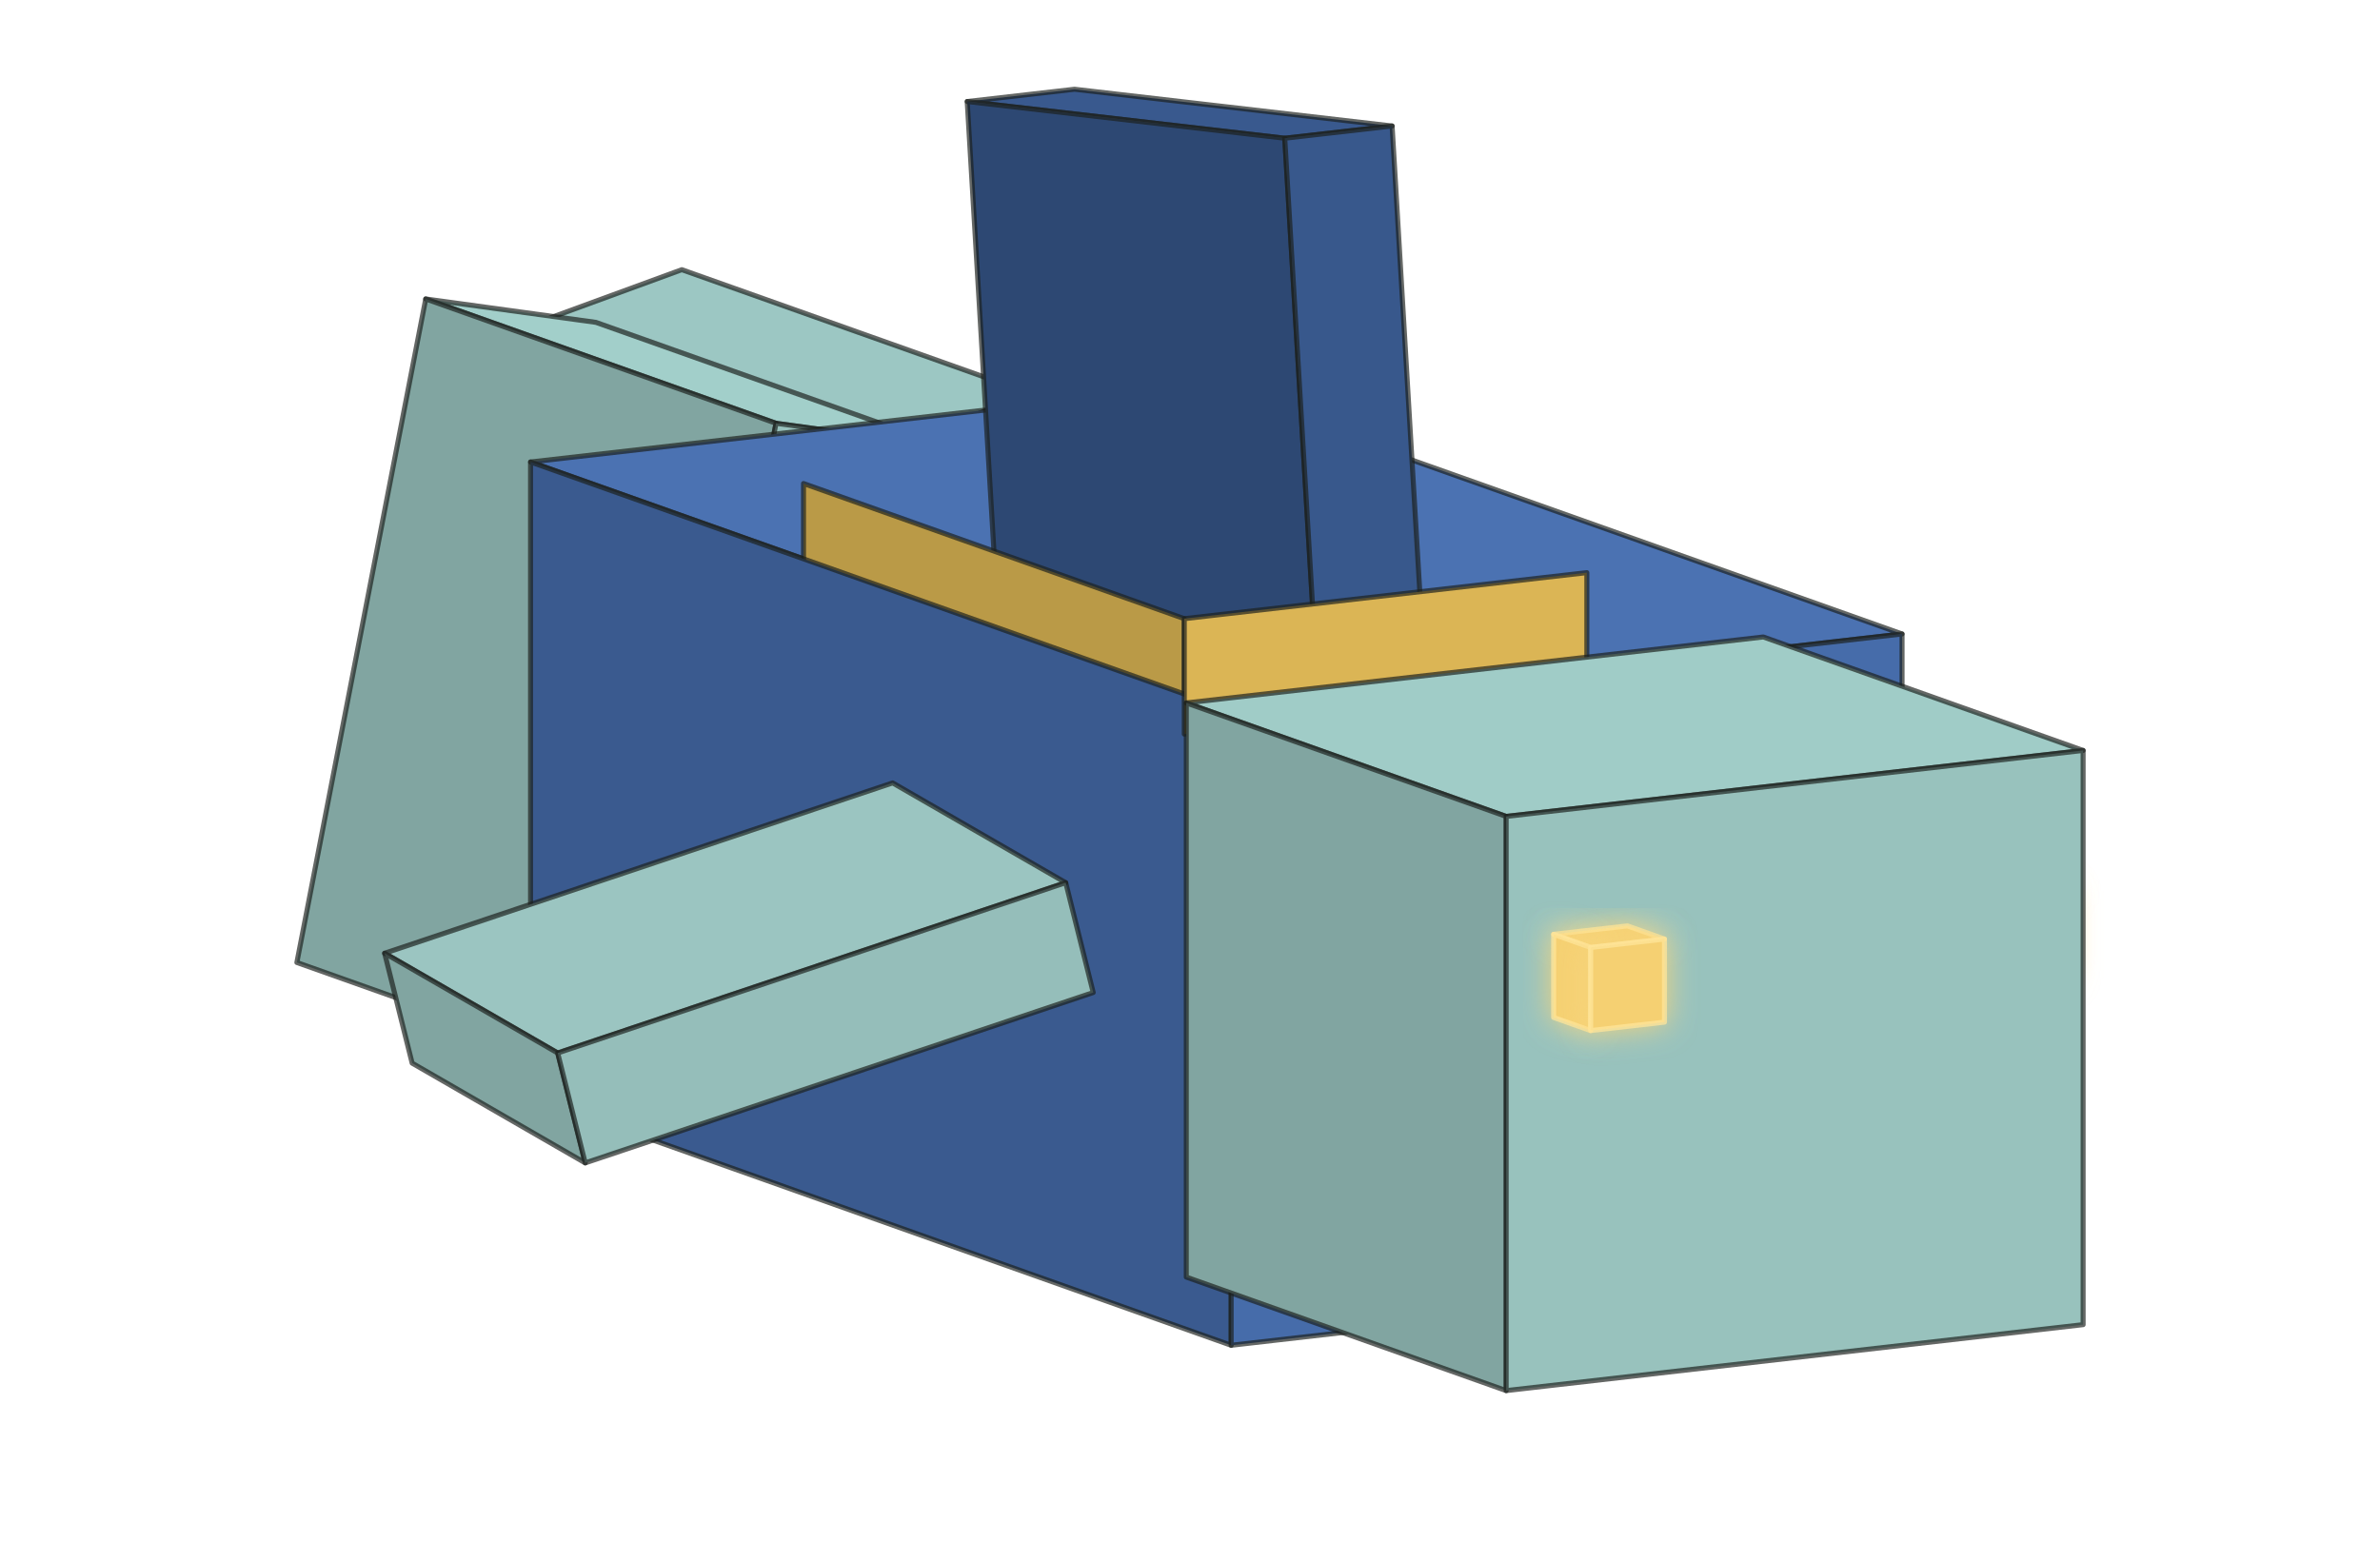
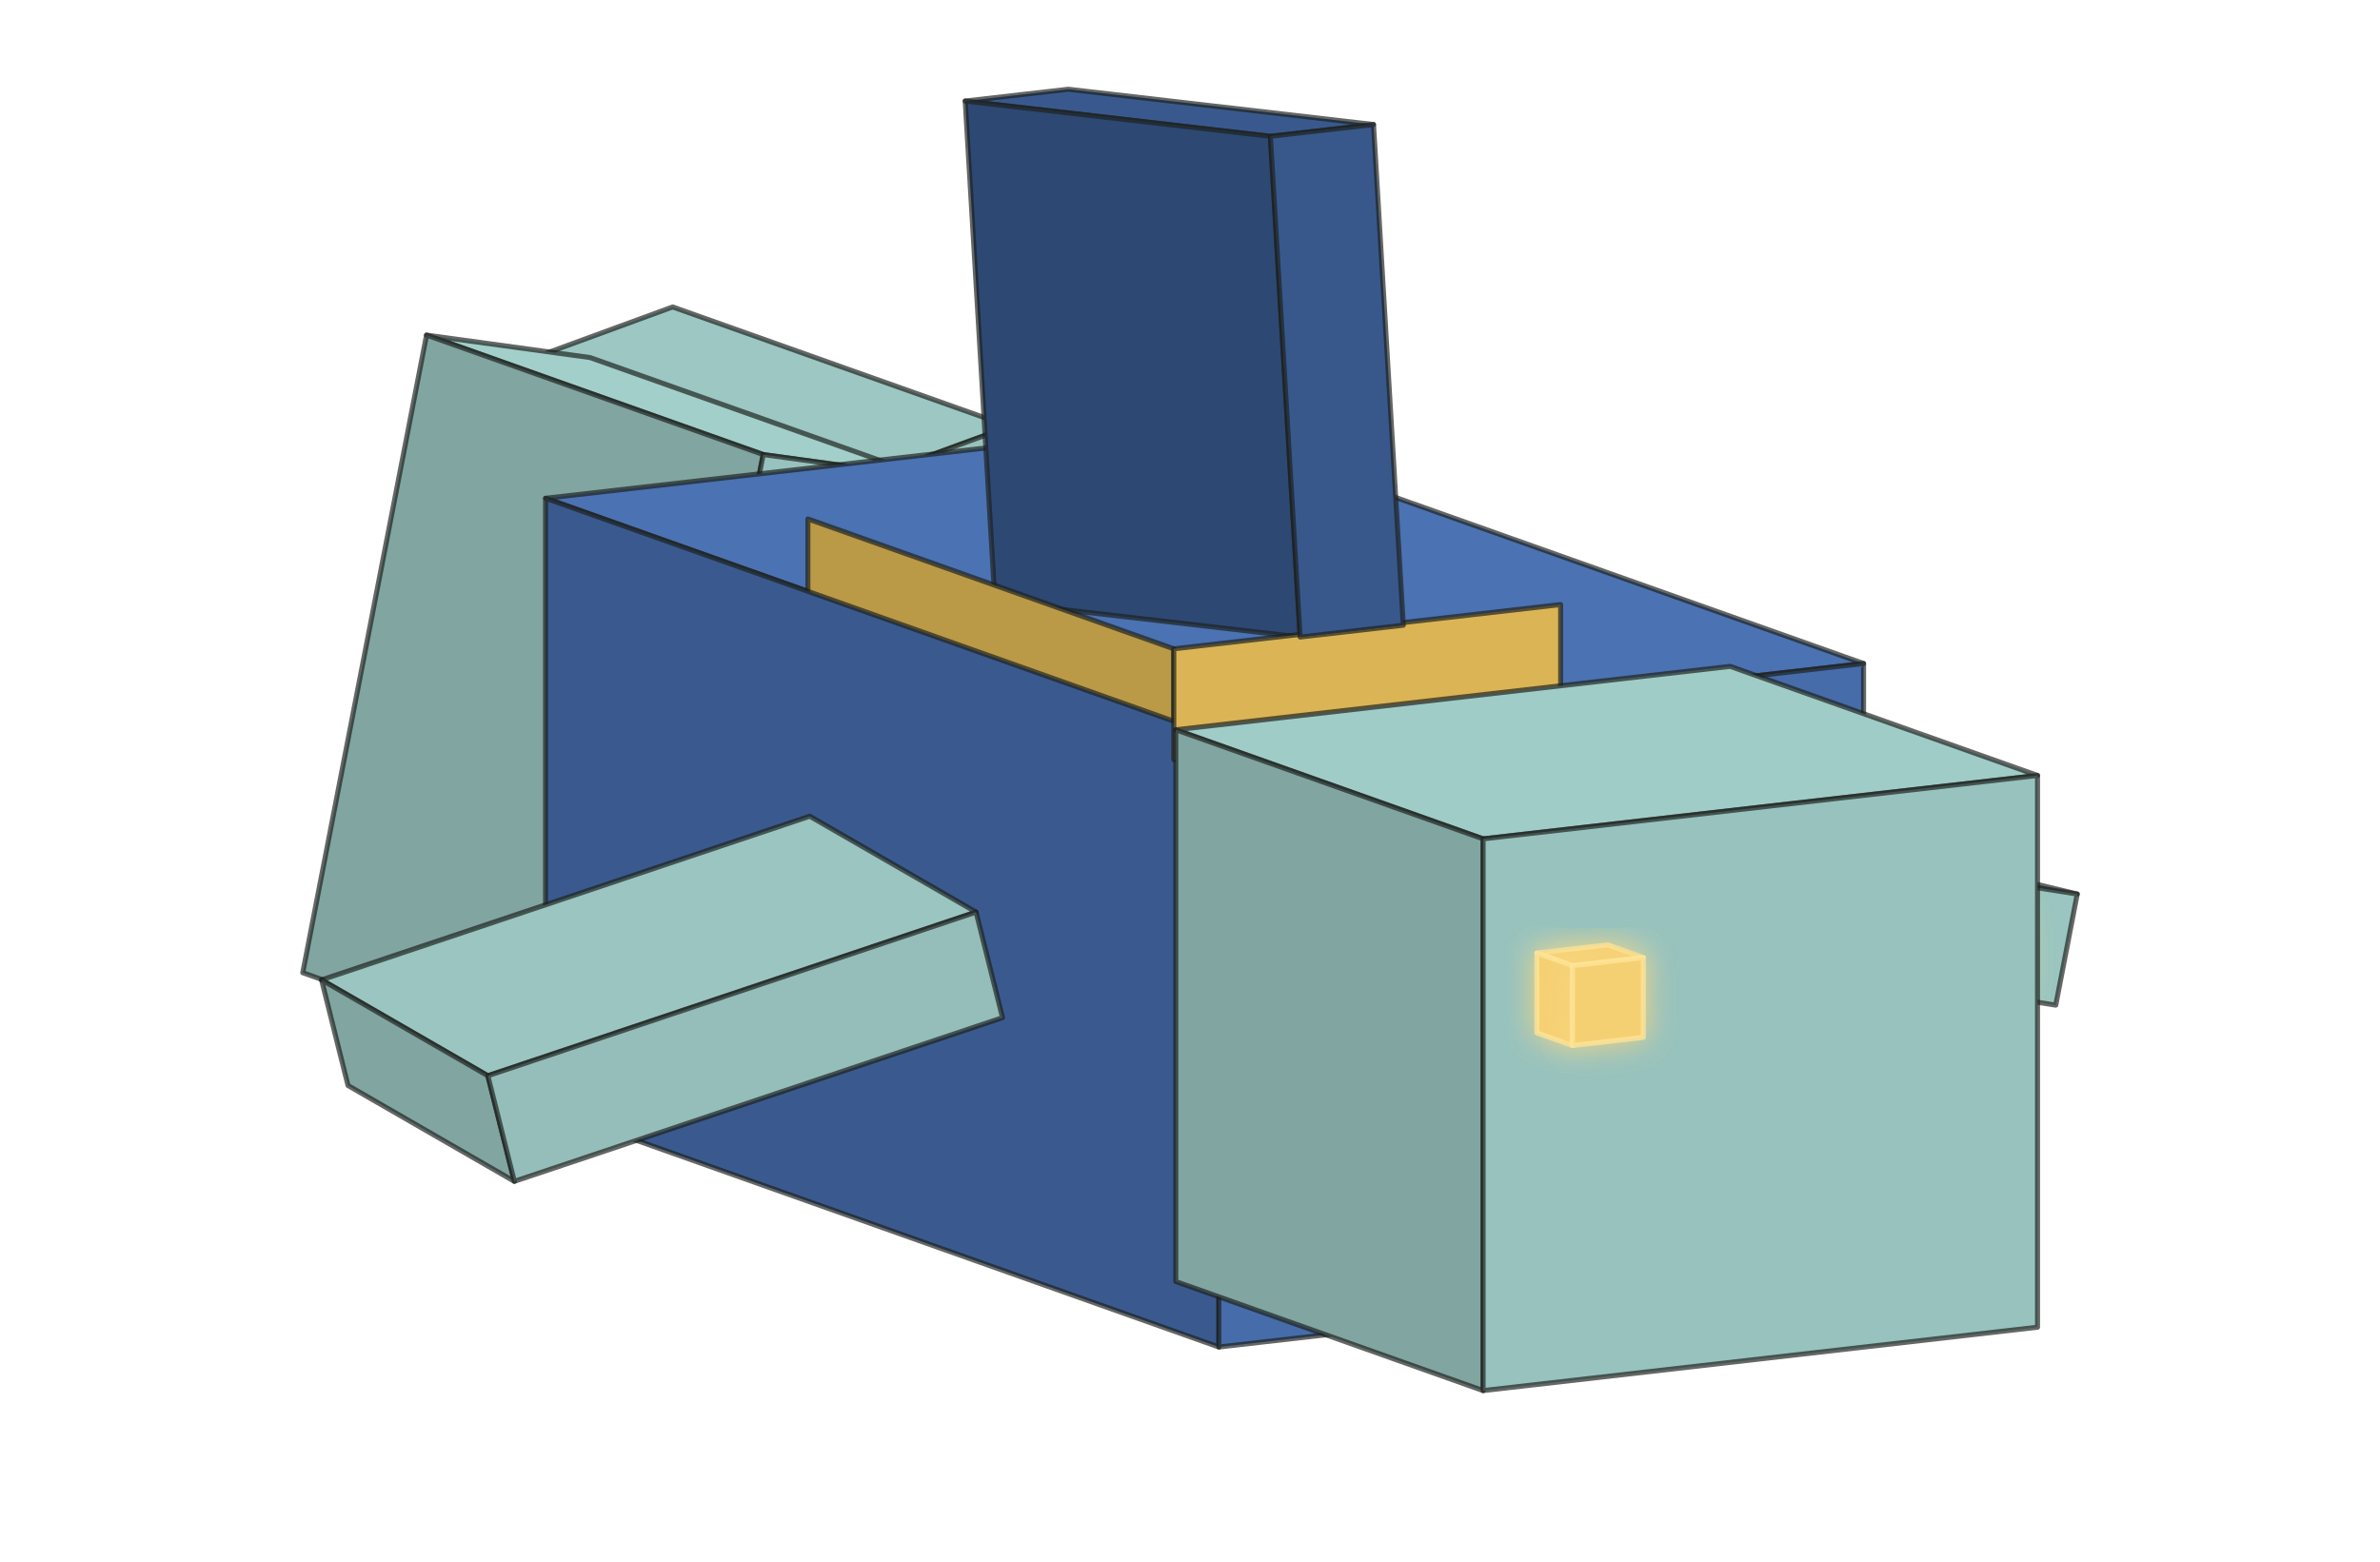
<svg xmlns="http://www.w3.org/2000/svg" width="640" height="420" viewBox="0 0 640 420" role="img" aria-labelledby="portrait-title">
  <defs>
    <filter id="portrait-glow" x="-80%" y="-80%" width="260%" height="260%">
      <feGaussianBlur stdDeviation="4" result="blur" />
      <feMerge>
        <feMergeNode in="blur" />
        <feMergeNode in="SourceGraphic" />
      </feMerge>
    </filter>
    <filter id="portrait-shadow" x="-40%" y="-80%" width="180%" height="260%">
      <feGaussianBlur stdDeviation="8" />
    </filter>
  </defs>
  <g>
-     <polygon points="266.41,293.26 231.77,122.73 137.56,89.29 172.21,259.83" fill="#81a5a1" stroke="#1c211e" stroke-opacity=".68" stroke-width="1.35" stroke-linejoin="round" vector-effect="non-scaling-stroke" />
-     <polygon points="277.54,105.96 183.34,72.53 137.56,89.29 231.77,122.73" fill="#9cc7c3" stroke="#1c211e" stroke-opacity=".68" stroke-width="1.35" stroke-linejoin="round" vector-effect="non-scaling-stroke" />
-     <polygon points="254.46,120.13 160.25,86.70 114.48,80.40 208.68,113.84" fill="#a2cfca" stroke="#1c211e" stroke-opacity=".68" stroke-width="1.35" stroke-linejoin="round" vector-effect="non-scaling-stroke" />
-     <polygon points="174.03,292.30 208.68,113.84 114.48,80.40 79.83,258.86" fill="#81a5a1" stroke="#1c211e" stroke-opacity=".68" stroke-width="1.35" stroke-linejoin="round" vector-effect="non-scaling-stroke" />
-     <polygon points="312.19,276.50 277.54,105.96 231.77,122.73 266.41,293.26" fill="#98c2bd" stroke="#1c211e" stroke-opacity=".68" stroke-width="1.35" stroke-linejoin="round" vector-effect="non-scaling-stroke" />
-     <polygon points="219.81,298.59 254.46,120.13 208.68,113.84 174.03,292.30" fill="#98c2bd" stroke="#1c211e" stroke-opacity=".68" stroke-width="1.35" stroke-linejoin="round" vector-effect="non-scaling-stroke" />
-     <polygon points="547.83,237.71 457.36,215.91 346.32,198.41 436.79,220.21" fill="#a2cec9" stroke="#1c211e" stroke-opacity=".68" stroke-width="1.35" stroke-linejoin="round" vector-effect="non-scaling-stroke" />
-     <polygon points="430.77,251.30 436.79,220.21 346.32,198.41 340.31,229.50" fill="#81a5a1" stroke="#1c211e" stroke-opacity=".68" stroke-width="1.35" stroke-linejoin="round" vector-effect="non-scaling-stroke" />
-     <polygon points="541.81,268.80 547.83,237.71 436.79,220.21 430.77,251.30" fill="#9bc5c0" stroke="#1c211e" stroke-opacity=".68" stroke-width="1.35" stroke-linejoin="round" vector-effect="non-scaling-stroke" />
-     <polygon points="426.71,154.01 324.31,117.67 216.07,130.04 318.46,166.39" fill="#e7bf5a" stroke="#1c211e" stroke-opacity=".68" stroke-width="1.35" stroke-linejoin="round" vector-effect="non-scaling-stroke" />
-     <polygon points="511.48,170.50 323.08,103.63 142.67,124.25 331.07,191.13" fill="#4b72b2" stroke="#1c211e" stroke-opacity=".68" stroke-width="1.35" stroke-linejoin="round" vector-effect="non-scaling-stroke" />
-     <polygon points="374.35,33.88 288.95,24.00 260.09,27.30 345.48,37.18" fill="#39598e" stroke="#1c211e" stroke-opacity=".68" stroke-width="1.35" stroke-linejoin="round" vector-effect="non-scaling-stroke" />
-     <polygon points="353.82,177.31 345.48,37.18 260.09,27.30 268.42,167.44" fill="#2d4873" stroke="#1c211e" stroke-opacity=".68" stroke-width="1.35" stroke-linejoin="round" vector-effect="non-scaling-stroke" />
-     <polygon points="318.46,197.43 318.46,166.39 216.07,130.04 216.07,161.09" fill="#ba9a47" stroke="#1c211e" stroke-opacity=".68" stroke-width="1.35" stroke-linejoin="round" vector-effect="non-scaling-stroke" />
-     <polygon points="331.07,361.81 331.07,191.13 142.67,124.25 142.67,294.94" fill="#3a5a8f" stroke="#1c211e" stroke-opacity=".68" stroke-width="1.35" stroke-linejoin="round" vector-effect="non-scaling-stroke" />
-     <polygon points="286.58,237.39 240.04,210.56 103.43,256.37 149.97,283.20" fill="#9bc5c1" stroke="#1c211e" stroke-opacity=".68" stroke-width="1.35" stroke-linejoin="round" vector-effect="non-scaling-stroke" />
-     <polygon points="157.37,312.76 149.97,283.20 103.43,256.37 110.83,285.93" fill="#81a5a1" stroke="#1c211e" stroke-opacity=".68" stroke-width="1.35" stroke-linejoin="round" vector-effect="non-scaling-stroke" />
-     <polygon points="382.68,174.01 374.35,33.88 345.48,37.18 353.82,177.31" fill="#38588c" stroke="#1c211e" stroke-opacity=".68" stroke-width="1.35" stroke-linejoin="round" vector-effect="non-scaling-stroke" />
-     <polygon points="426.71,185.06 426.71,154.01 318.46,166.39 318.46,197.43" fill="#dbb555" stroke="#1c211e" stroke-opacity=".68" stroke-width="1.35" stroke-linejoin="round" vector-effect="non-scaling-stroke" />
-     <polygon points="293.98,266.94 286.58,237.39 149.97,283.20 157.37,312.76" fill="#95beba" stroke="#1c211e" stroke-opacity=".68" stroke-width="1.35" stroke-linejoin="round" vector-effect="non-scaling-stroke" />
-     <polygon points="511.48,341.18 511.48,170.50 331.07,191.13 331.07,361.81" fill="#466caa" stroke="#1c211e" stroke-opacity=".68" stroke-width="1.35" stroke-linejoin="round" vector-effect="non-scaling-stroke" />
-     <polygon points="560.17,201.83 474.16,171.31 319.00,189.05 405.02,219.57" fill="#a0ccc7" stroke="#1c211e" stroke-opacity=".68" stroke-width="1.35" stroke-linejoin="round" vector-effect="non-scaling-stroke" />
-     <polygon points="405.02,374.00 405.02,219.57 319.00,189.05 319.00,343.47" fill="#81a5a1" stroke="#1c211e" stroke-opacity=".68" stroke-width="1.35" stroke-linejoin="round" vector-effect="non-scaling-stroke" />
-     <polygon points="555.84,240.17 545.88,236.64 526.04,238.91 535.99,242.44" fill="#f5d072" stroke="#ffe59a" stroke-opacity=".74" stroke-width="1.35" stroke-linejoin="round" vector-effect="non-scaling-stroke" filter="url(#portrait-glow)" />
-     <polygon points="535.99,264.79 535.99,242.44 526.04,238.91 526.04,261.26" fill="#f5d072" stroke="#ffe59a" stroke-opacity=".74" stroke-width="1.35" stroke-linejoin="round" vector-effect="non-scaling-stroke" filter="url(#portrait-glow)" />
-     <polygon points="555.84,262.52 555.84,240.17 535.99,242.44 535.99,264.79" fill="#f5d072" stroke="#ffe59a" stroke-opacity=".74" stroke-width="1.35" stroke-linejoin="round" vector-effect="non-scaling-stroke" filter="url(#portrait-glow)" />
-     <polygon points="560.17,356.26 560.17,201.83 405.02,219.57 405.02,374.00" fill="#98c2bd" stroke="#1c211e" stroke-opacity=".68" stroke-width="1.35" stroke-linejoin="round" vector-effect="non-scaling-stroke" />
-     <polygon points="447.59,252.55 437.63,249.02 417.79,251.28 427.74,254.82" fill="#f5d072" stroke="#ffe59a" stroke-opacity=".74" stroke-width="1.35" stroke-linejoin="round" vector-effect="non-scaling-stroke" filter="url(#portrait-glow)" />
-     <polygon points="427.74,277.17 427.74,254.82 417.79,251.28 417.79,273.64" fill="#f5d072" stroke="#ffe59a" stroke-opacity=".74" stroke-width="1.35" stroke-linejoin="round" vector-effect="non-scaling-stroke" filter="url(#portrait-glow)" />
-     <polygon points="447.59,274.90 447.59,252.55 427.74,254.82 427.74,277.17" fill="#f5d072" stroke="#ffe59a" stroke-opacity=".74" stroke-width="1.35" stroke-linejoin="round" vector-effect="non-scaling-stroke" filter="url(#portrait-glow)" />
+     <polygon points="260.71,294.67 227.41,130.79 136.89,98.66 170.18,262.54" fill="#81a5a1" stroke="#1c211e" stroke-opacity=".68" stroke-width="1.35" stroke-linejoin="round" vector-effect="non-scaling-stroke" />
+     <polygon points="271.40,114.69 180.88,82.55 136.89,98.66 227.41,130.79" fill="#9cc7c3" stroke="#1c211e" stroke-opacity=".68" stroke-width="1.35" stroke-linejoin="round" vector-effect="non-scaling-stroke" />
+     <polygon points="249.22,128.30 158.69,96.17 114.70,90.12 205.23,122.25" fill="#a2cfca" stroke="#1c211e" stroke-opacity=".68" stroke-width="1.35" stroke-linejoin="round" vector-effect="non-scaling-stroke" />
+     <polygon points="171.94,293.74 205.23,122.25 114.70,90.12 81.41,261.61" fill="#81a5a1" stroke="#1c211e" stroke-opacity=".68" stroke-width="1.35" stroke-linejoin="round" vector-effect="non-scaling-stroke" />
+     <polygon points="304.70,278.56 271.40,114.69 227.41,130.79 260.71,294.67" fill="#98c2bd" stroke="#1c211e" stroke-opacity=".68" stroke-width="1.35" stroke-linejoin="round" vector-effect="non-scaling-stroke" />
+     <polygon points="215.92,299.79 249.22,128.30 205.23,122.25 171.94,293.74" fill="#98c2bd" stroke="#1c211e" stroke-opacity=".68" stroke-width="1.35" stroke-linejoin="round" vector-effect="non-scaling-stroke" />
+     <polygon points="558.59,240.45 471.65,219.50 364.95,202.69 451.89,223.64" fill="#a2cec9" stroke="#1c211e" stroke-opacity=".68" stroke-width="1.35" stroke-linejoin="round" vector-effect="non-scaling-stroke" />
+     <polygon points="446.11,253.52 451.89,223.64 364.95,202.69 359.17,232.57" fill="#81a5a1" stroke="#1c211e" stroke-opacity=".68" stroke-width="1.35" stroke-linejoin="round" vector-effect="non-scaling-stroke" />
+     <polygon points="552.81,270.33 558.59,240.45 451.89,223.64 446.11,253.52" fill="#9bc5c0" stroke="#1c211e" stroke-opacity=".68" stroke-width="1.35" stroke-linejoin="round" vector-effect="non-scaling-stroke" />
+     <polygon points="419.66,162.60 321.27,127.68 217.25,139.57 315.64,174.50" fill="#e7bf5a" stroke="#1c211e" stroke-opacity=".68" stroke-width="1.35" stroke-linejoin="round" vector-effect="non-scaling-stroke" />
+     <polygon points="501.13,178.45 320.08,114.19 146.71,134.01 327.76,198.27" fill="#4b72b2" stroke="#1c211e" stroke-opacity=".68" stroke-width="1.35" stroke-linejoin="round" vector-effect="non-scaling-stroke" />
+     <polygon points="369.35,33.49 287.29,24.00 259.55,27.17 341.61,36.66" fill="#39598e" stroke="#1c211e" stroke-opacity=".68" stroke-width="1.35" stroke-linejoin="round" vector-effect="non-scaling-stroke" />
+     <polygon points="349.62,171.33 341.61,36.66 259.55,27.17 267.56,161.83" fill="#2d4873" stroke="#1c211e" stroke-opacity=".68" stroke-width="1.35" stroke-linejoin="round" vector-effect="non-scaling-stroke" />
+     <polygon points="315.64,204.33 315.64,174.50 217.25,139.57 217.25,169.40" fill="#ba9a47" stroke="#1c211e" stroke-opacity=".68" stroke-width="1.35" stroke-linejoin="round" vector-effect="non-scaling-stroke" />
+     <polygon points="327.76,362.28 327.76,198.27 146.71,134.01 146.71,298.02" fill="#3a5a8f" stroke="#1c211e" stroke-opacity=".68" stroke-width="1.35" stroke-linejoin="round" vector-effect="non-scaling-stroke" />
+     <polygon points="262.47,245.30 217.75,219.52 86.47,263.54 131.19,289.32" fill="#9bc5c1" stroke="#1c211e" stroke-opacity=".68" stroke-width="1.35" stroke-linejoin="round" vector-effect="non-scaling-stroke" />
+     <polygon points="138.31,317.72 131.19,289.32 86.47,263.54 93.58,291.95" fill="#81a5a1" stroke="#1c211e" stroke-opacity=".68" stroke-width="1.35" stroke-linejoin="round" vector-effect="non-scaling-stroke" />
+     <polygon points="419.66,192.43 419.66,162.60 315.64,174.50 315.64,204.33" fill="#dbb555" stroke="#1c211e" stroke-opacity=".68" stroke-width="1.35" stroke-linejoin="round" vector-effect="non-scaling-stroke" />
+     <polygon points="377.36,168.15 369.35,33.49 341.61,36.66 349.62,171.33" fill="#38588c" stroke="#1c211e" stroke-opacity=".68" stroke-width="1.35" stroke-linejoin="round" vector-effect="non-scaling-stroke" />
+     <polygon points="269.59,273.70 262.47,245.30 131.19,289.32 138.31,317.72" fill="#95beba" stroke="#1c211e" stroke-opacity=".68" stroke-width="1.35" stroke-linejoin="round" vector-effect="non-scaling-stroke" />
+     <polygon points="501.13,342.46 501.13,178.45 327.76,198.27 327.76,362.28" fill="#466caa" stroke="#1c211e" stroke-opacity=".68" stroke-width="1.35" stroke-linejoin="round" vector-effect="non-scaling-stroke" />
+     <polygon points="547.91,208.56 465.26,179.22 316.17,196.27 398.82,225.61" fill="#a0ccc7" stroke="#1c211e" stroke-opacity=".68" stroke-width="1.35" stroke-linejoin="round" vector-effect="non-scaling-stroke" />
+     <polygon points="398.82,374.00 398.82,225.61 316.17,196.27 316.17,344.66" fill="#81a5a1" stroke="#1c211e" stroke-opacity=".68" stroke-width="1.35" stroke-linejoin="round" vector-effect="non-scaling-stroke" />
+     <polygon points="543.30,245.93 533.73,242.54 514.66,244.72 524.23,248.12" fill="#f5d072" stroke="#ffe59a" stroke-opacity=".74" stroke-width="1.35" stroke-linejoin="round" vector-effect="non-scaling-stroke" filter="url(#portrait-glow)" />
+     <polygon points="524.23,269.59 524.23,248.12 514.66,244.72 514.66,266.20" fill="#f5d072" stroke="#ffe59a" stroke-opacity=".74" stroke-width="1.35" stroke-linejoin="round" vector-effect="non-scaling-stroke" filter="url(#portrait-glow)" />
+     <polygon points="543.30,267.41 543.30,245.93 524.23,248.12 524.23,269.59" fill="#f5d072" stroke="#ffe59a" stroke-opacity=".74" stroke-width="1.35" stroke-linejoin="round" vector-effect="non-scaling-stroke" filter="url(#portrait-glow)" />
+     <polygon points="547.91,356.95 547.91,208.56 398.82,225.61 398.82,374.00" fill="#98c2bd" stroke="#1c211e" stroke-opacity=".68" stroke-width="1.35" stroke-linejoin="round" vector-effect="non-scaling-stroke" />
+     <polygon points="441.91,257.53 432.35,254.13 413.28,256.31 422.84,259.71" fill="#f5d072" stroke="#ffe59a" stroke-opacity=".74" stroke-width="1.35" stroke-linejoin="round" vector-effect="non-scaling-stroke" filter="url(#portrait-glow)" />
+     <polygon points="422.84,281.19 422.84,259.71 413.28,256.31 413.28,277.79" fill="#f5d072" stroke="#ffe59a" stroke-opacity=".74" stroke-width="1.35" stroke-linejoin="round" vector-effect="non-scaling-stroke" filter="url(#portrait-glow)" />
+     <polygon points="441.91,279.01 441.91,257.53 422.84,259.71 422.84,281.19" fill="#f5d072" stroke="#ffe59a" stroke-opacity=".74" stroke-width="1.35" stroke-linejoin="round" vector-effect="non-scaling-stroke" filter="url(#portrait-glow)" />
  </g>
</svg>
